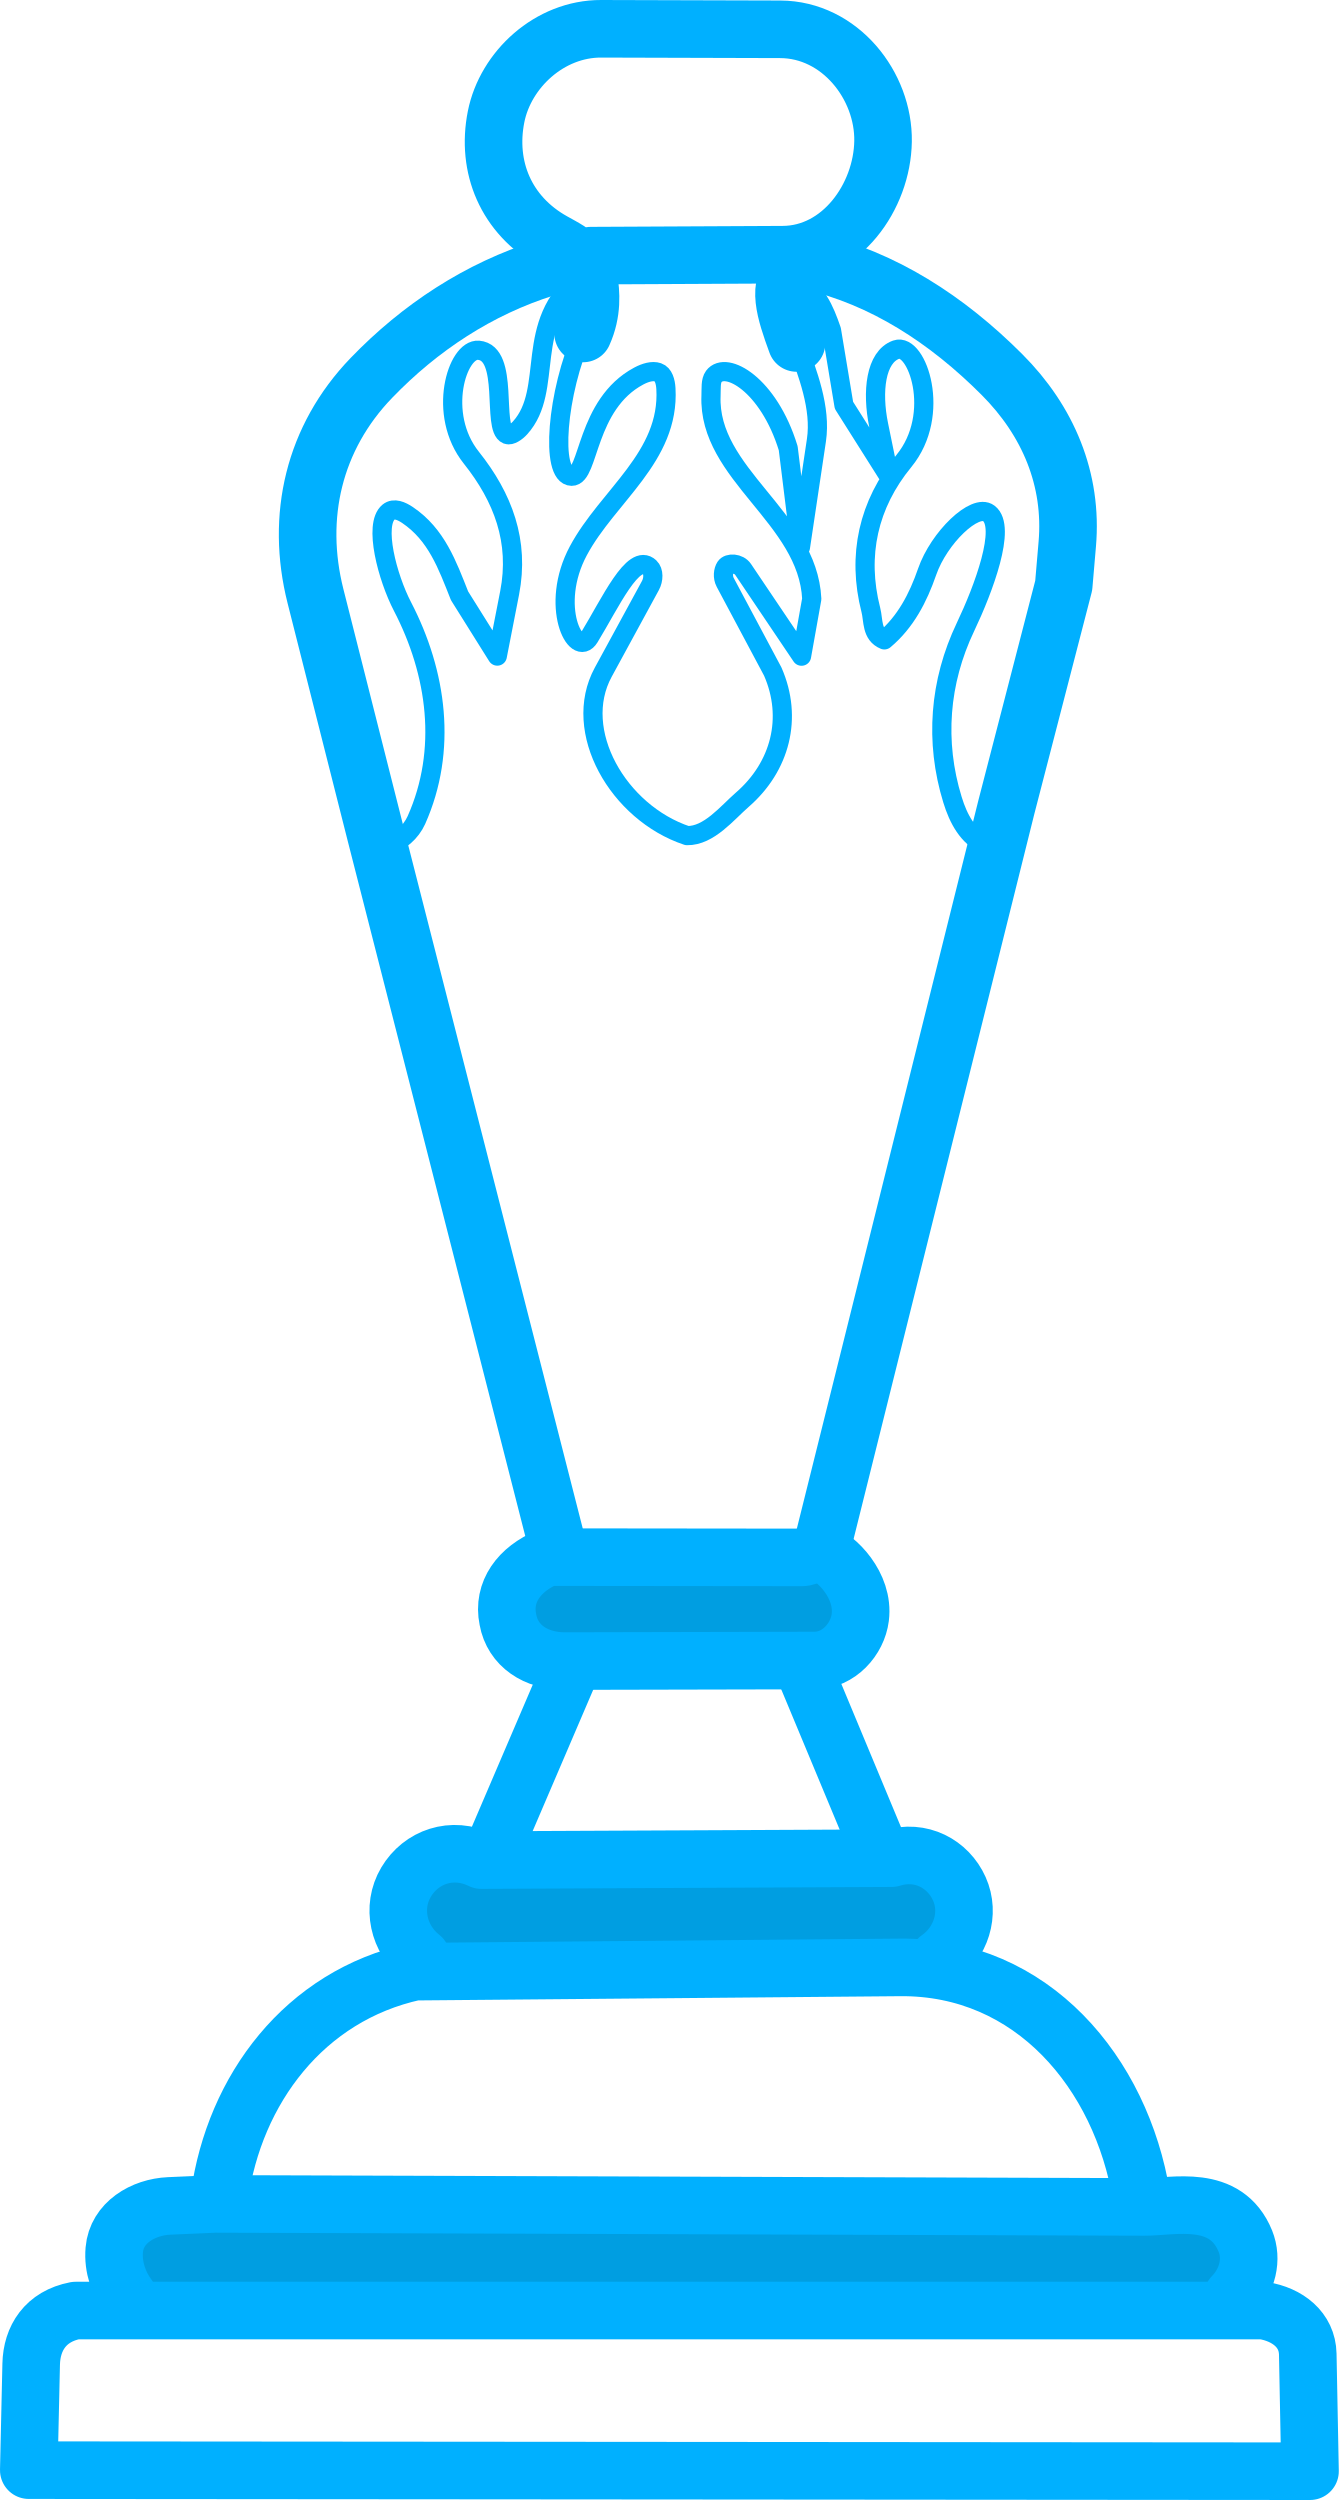
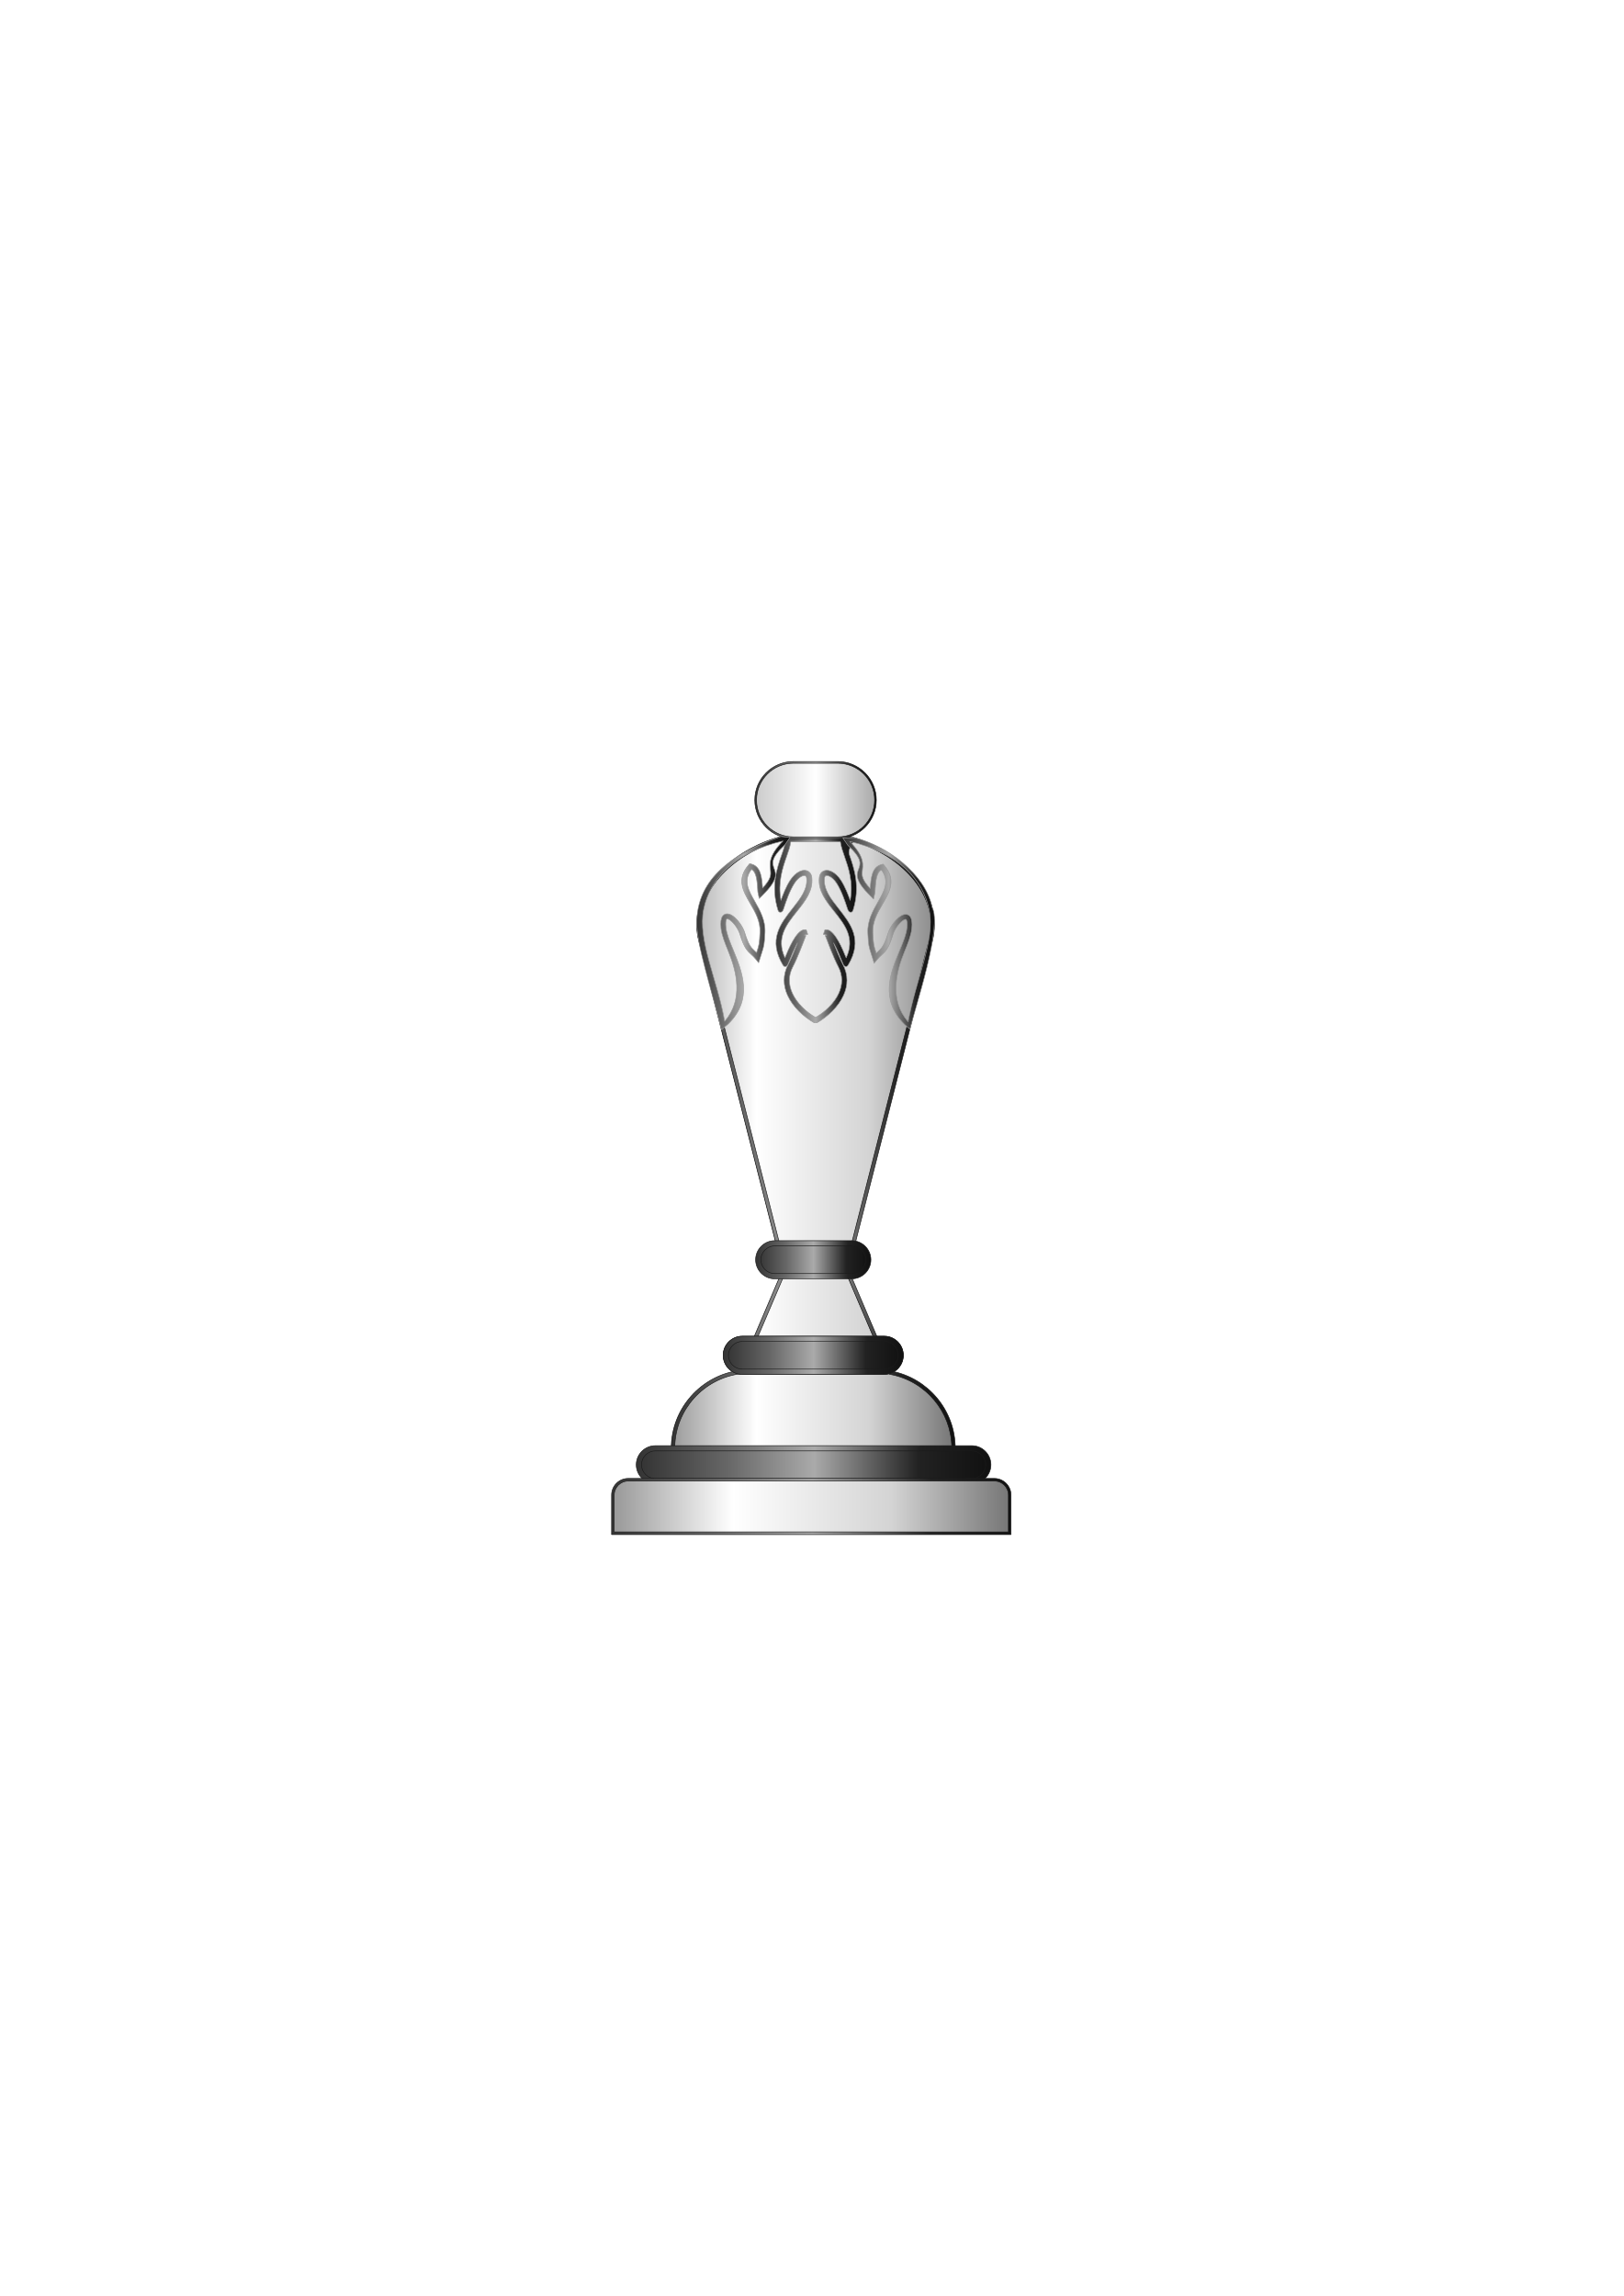
- <svg xmlns="http://www.w3.org/2000/svg" id="Camada_1" version="1.1" viewBox="0 0 279.07 521.12">
+ <svg xmlns="http://www.w3.org/2000/svg" xmlns:xlink="http://www.w3.org/1999/xlink" xml:space="preserve" width="210mm" height="297mm" version="1.1" style="shape-rendering:geometricPrecision; text-rendering:geometricPrecision; image-rendering:optimizeQuality; fill-rule:evenodd; clip-rule:evenodd" viewBox="0 0 2100 2970" data-name="Camada 1">
  <defs>
-     <style>
-       .st0, .st1 {
-         stroke-width: 12px;
-       }
- 
-       .st0, .st1, .st2 {
-         stroke: #00b0ff;
-         stroke-linecap: round;
-         stroke-linejoin: round;
-       }
- 
-       .st0, .st2 {
-         fill: none;
-       }
- 
-       .st1 {
-         fill: #009ee1;
-       }
- 
-       .st2 {
-         stroke-width: 4px;
-       }
-     </style>
+     <style type="text/css">
+    
+     .str0 {stroke:#1A1A1A;stroke-width:0.762;stroke-linecap:round;stroke-linejoin:round;stroke-miterlimit:22.926}
+     .str1 {stroke:#999999;stroke-width:0.762;stroke-linecap:round;stroke-linejoin:round;stroke-miterlimit:22.926}
+     .fil10 {fill:url(#id0)}
+     .fil16 {fill:url(#id1)}
+     .fil11 {fill:url(#id2)}
+     .fil9 {fill:url(#id3)}
+     .fil12 {fill:url(#id4)}
+     .fil15 {fill:url(#id5)}
+     .fil5 {fill:url(#id6)}
+     .fil7 {fill:url(#id7)}
+     .fil8 {fill:url(#id8)}
+     .fil2 {fill:url(#id9)}
+     .fil0 {fill:url(#id10)}
+     .fil4 {fill:url(#id11)}
+     .fil6 {fill:url(#id12)}
+     .fil13 {fill:url(#id13)}
+     .fil14 {fill:url(#id14)}
+     .fil1 {fill:url(#id15)}
+     .fil3 {fill:url(#id16)}
+    
+   </style>
+     <linearGradient id="id0" gradientUnits="userSpaceOnUse" x1="791.002" y1="1985.052" x2="1307.572" y2="1985.052">
+       <stop offset="0" style="stop-opacity:1; stop-color:#333333" />
+       <stop offset="0.251" style="stop-opacity:1; stop-color:#666666" />
+       <stop offset="0.502" style="stop-opacity:1; stop-color:#AAAAAA" />
+       <stop offset="0.8" style="stop-opacity:1; stop-color:#222222" />
+       <stop offset="1" style="stop-opacity:1; stop-color:#111111" />
+     </linearGradient>
+     <linearGradient id="id1" gradientUnits="userSpaceOnUse" x1="794.382" y1="1981.673" x2="1304.192" y2="1981.673">
+       <stop offset="0" style="stop-opacity:1; stop-color:#999999" />
+       <stop offset="0.302" style="stop-opacity:1; stop-color:white" />
+       <stop offset="0.702" style="stop-opacity:1; stop-color:#D4D4D4" />
+       <stop offset="1" style="stop-opacity:1; stop-color:#777777" />
+     </linearGradient>
+     <linearGradient id="id2" gradientUnits="userSpaceOnUse" xlink:href="#id0" x1="1001.842" y1="1323.074" x2="1107.722" y2="1323.074">
+   </linearGradient>
+     <linearGradient id="id3" gradientUnits="userSpaceOnUse" xlink:href="#id0" x1="822.899" y1="1919.39" x2="1281.604" y2="1919.39">
+   </linearGradient>
+     <linearGradient id="id4" gradientUnits="userSpaceOnUse" xlink:href="#id0" x1="976.206" y1="1084.807" x2="1133.411" y2="1084.807">
+   </linearGradient>
+     <linearGradient id="id5" gradientUnits="userSpaceOnUse" xlink:href="#id0" x1="901.123" y1="1331.983" x2="1021.71" y2="1331.983">
+   </linearGradient>
+     <linearGradient id="id6" gradientUnits="userSpaceOnUse" x1="935.356" y1="1777.793" x2="1168.288" y2="1777.793">
+       <stop offset="0" style="stop-opacity:1; stop-color:#888888" />
+       <stop offset="0.502" style="stop-opacity:1; stop-color:#EEEEEE" />
+       <stop offset="1" style="stop-opacity:1; stop-color:#666666" />
+     </linearGradient>
+     <linearGradient id="id7" gradientUnits="userSpaceOnUse" xlink:href="#id0" x1="935.356" y1="1777.793" x2="1168.288" y2="1777.793">
+   </linearGradient>
+     <linearGradient id="id8" gradientUnits="userSpaceOnUse" xlink:href="#id0" x1="826.279" y1="1916.01" x2="1278.223" y2="1916.01">
+   </linearGradient>
+     <linearGradient id="id9" gradientUnits="userSpaceOnUse" xlink:href="#id0" x1="980.668" y1="1650.84" x2="1122.976" y2="1650.84">
+   </linearGradient>
+     <linearGradient id="id10" gradientUnits="userSpaceOnUse" xlink:href="#id1" x1="868.655" y1="1950.072" x2="1231.43" y2="1950.072">
+   </linearGradient>
+     <linearGradient id="id11" gradientUnits="userSpaceOnUse" xlink:href="#id6" x1="938.735" y1="1774.413" x2="1164.907" y2="1774.413">
+   </linearGradient>
+     <linearGradient id="id12" gradientUnits="userSpaceOnUse" xlink:href="#id0" x1="938.735" y1="1774.413" x2="1164.907" y2="1774.413">
+   </linearGradient>
+     <linearGradient id="id13" gradientUnits="userSpaceOnUse" xlink:href="#id0" x1="1090.071" y1="1331.242" x2="1208.62" y2="1331.242">
+   </linearGradient>
+     <linearGradient id="id14" gradientUnits="userSpaceOnUse" x1="978.459" y1="1082.555" x2="1131.158" y2="1082.555">
+       <stop offset="0" style="stop-opacity:1; stop-color:#CCCCCC" />
+       <stop offset="0.502" style="stop-opacity:1; stop-color:white" />
+       <stop offset="1" style="stop-opacity:1; stop-color:#AAAAAA" />
+     </linearGradient>
+     <linearGradient id="id15" gradientUnits="userSpaceOnUse" xlink:href="#id0" x1="868.181" y1="1951.939" x2="1235.478" y2="1951.939">
+   </linearGradient>
+     <linearGradient id="id16" gradientUnits="userSpaceOnUse" xlink:href="#id0" x1="977.287" y1="1654.219" x2="1126.355" y2="1654.219">
+   </linearGradient>
  </defs>
-   <path class="st0" d="M168.88,54.46c15.24,3.49,28.56,12.19,39.95,23.59,9.68,9.68,14.8,21.91,13.64,35.37l-.74,8.63-11.95,46.17-38.62,154.92" />
-   <path class="st0" d="M166.04,71.49c-2.42-6.63-4.24-12.24-.42-15.19" />
-   <path class="st2" d="M121.55,69.51c-5.51,12.28-6.9,29.7-2.39,29.77,3.69.06,2.93-15,14-20.9,1.32-.7,2.83-1.17,3.99-.77s1.58,1.93,1.66,3.41c.81,14.25-12.11,22.32-18.25,33.78s-.52,22.63,2.27,18.07c4.38-7.16,9.19-17.79,12.59-14.62.9.84.82,2.59.16,3.8l-9.84,18.08c-6.67,12.25,3.13,29.27,17.47,34.05,4.57.08,8.37-4.74,11.51-7.47,7.96-6.91,10.58-17.09,6.36-26.72l-9.91-18.59c-.59-1.11-.41-2.46.07-3.2.61-.94,2.77-.83,3.65.48l12.19,18.1,2.13-11.93c-.8-17.03-21.68-25.97-21-42.36.06-1.54-.11-3.08.58-4.02,2.47-3.33,11.41,1.59,15.51,14.96l2.55,20.65,3.33-22.3c1.01-6.73-1.84-13.97-4.14-20.29" />
-   <path class="st0" d="M120.48,54.54l.64-.12c-1.39-1.77-3.67-2.88-5.83-4.09-9.84-5.49-13.97-15.52-11.88-26.01,1.96-9.83,11.16-18.35,21.9-18.32l37.32.11c12.47.04,21.63,11.76,21.44,23.36-.19,11.55-8.71,23.56-20.89,23.62l-40.04.2c-2.95.02,2.41,7.32-1.59,16.22" />
-   <path class="st0" d="M116.46,323.23l-38.13-149.28-12.57-49.7c-4.18-16.55-.37-33,11.66-45.48,10.14-10.52,22.39-18.58,36.32-22.94l6.74-1.29" />
-   <path class="st2" d="M121.11,57.83c-12.28,9.49-5.41,23.31-12.7,31.36-.77.85-1.98,1.68-2.71,1.39-3.23-1.28.59-17.02-5.95-17.57-4.47-.37-8.74,13.31-1.51,22.38,6.62,8.31,10.08,17.47,7.99,28.2l-2.57,13.17-7.87-12.57c-2.56-6.45-4.8-12.76-10.85-16.84-1.27-.85-2.81-1.53-3.93-.62-3.18,2.62-.26,13.64,2.89,19.7,7.19,13.85,9.4,29.93,2.9,44.51-1.13,2.53-3.58,4.7-5.74,4.97" />
-   <path class="st2" d="M166.04,58.71c4.03,1.65,5.81,5.81,7.28,10.11l2.6,15.66,9.45,14.96-2.22-10.84c-1.43-6.97-.63-14.2,3.67-15.72s9.62,13.43,1.58,23.23c-7.37,8.98-9.8,19.63-6.87,31.05.56,2.18.11,5.11,2.81,6.22,4.43-3.72,7.03-8.74,8.92-14.2,2.46-7.1,9.98-14.33,12.84-12.18,3.77,2.83-1.07,15.77-4.85,23.7-5.45,11.43-6.43,23.89-2.71,35.99,1.24,4.05,3.23,7.74,6.89,9.37" />
-   <path class="st1" d="M167.08,324.64c1.82,0,2.86-1.44,4.05-1.04,3.1,1.04,9.04,6.81,8.19,13.55-.57,4.55-4.49,8.96-9.48,8.98l-52.07.12c-6.01.01-10.92-3.16-11.9-8.66-1.19-5.8,2.42-10.56,8.3-13.01l52.92.06h-.01Z" />
-   <line class="st0" x1="118.72" y1="348.51" x2="103.04" y2="385.1" />
-   <line class="st0" x1="167.83" y1="348.5" x2="182.78" y2="384.39" />
-   <path class="st1" d="M87.82,407.99c-4.76-3.74-6.3-10.4-3.18-15.66s9.57-7.59,15.68-4.6l85.55-.4c6.07-1.91,11.77,1.18,14.1,6.38s.34,11.3-4.33,14.57" />
-   <path class="st0" d="M45.73,457.87c3.14-22.36,17.73-41.85,40.72-46.88l101.17-.89c27.51-.24,46.08,21.96,50.32,47.77" />
-   <path class="st1" d="M26.67,478.64c-1.87-2.54-3.17-6-2.85-9.68.48-5.64,6.01-8.9,11.44-9.14l9.59-.42,193.68.63c6.1.02,16.99-2.9,21.07,7.15,1.51,3.73.49,8.2-2.66,11.44" />
-   <path class="st0" d="M15.75,481.63h247.53c5.1.8,9.22,4,9.32,9.07l.47,24.42-267.07-.22.5-22.11c.12-5.37,2.97-9.96,9.26-11.16h-.01Z" />
+   <g id="Camada_x0020_1">
+     <g id="_2353019138656" filter="url(#drop-shadow)">
+       <path class="fil0 str0" d="M904.199 1217.348c-18.943,-74.23 66.626,-138.722 148.816,-138.722 82.189,0 167.757,64.491 148.815,138.722l-74.408 291.687 -34.209 134.127 45.37 106.35 11.34 26.561c46.186,8.389 81.507,49.062 81.507,97.575l-39.872 0 32.594 76.424 -342.26 0 32.594 -76.424 -45.83 0c0,-50.721 38.597,-92.861 87.866,-98.508l10.938 -25.628 45.371 -106.35 -34.21 -134.126 -74.407 -291.688 -0.015 0z" />
+       <path class="fil1 str0" d="M903.799 1217.496c-1.852,-7.263 -2.727,-14.437 -2.727,-21.463 0,-27.021 12.94,-51.922 33.395,-71.962 20.321,-19.921 48.068,-35.054 77.861,-42.644 13.888,-3.542 28.237,-5.454 42.481,-5.454 14.244,0 28.592,1.912 42.481,5.454 29.792,7.604 57.54,22.723 77.861,42.644 20.455,20.04 33.395,44.956 33.395,71.962 0,7.026 -0.875,14.2 -2.727,21.463l-108.44 425.088 55.94 131.118c23.33,4.535 43.874,17.119 58.562,34.713 14.704,17.609 23.598,40.242 23.598,64.847l0 2.254 -38.733 0 32.594 76.423 -349.063 0 32.594 -76.423 -44.689 0 0 -2.254c0,-25.791 9.753,-49.417 25.761,-67.352 15.904,-17.831 37.989,-30.06 62.802,-33.232l55.494 -130.08 -108.44 -425.102 0 0zm1.779 -21.463c0,6.67 0.83,13.474 2.594,20.351 36.27,142.175 72.436,284.395 108.81,426.54 -19.032,44.63 -38.093,89.26 -57.125,133.89l-1.304 0.148c-24.204,2.772 -45.786,14.571 -61.245,31.913 -14.823,16.615 -24.042,38.345 -24.59,62.105l46.97 0 -32.608 76.424 335.442 0 -32.609 -76.424 40.998 0c-0.519,-22.634 -8.908,-43.414 -22.5,-59.704 -14.303,-17.119 -34.358,-29.274 -57.11,-33.409l-1.201 -0.223c-19.135,-44.926 -38.315,-89.823 -57.48,-134.734 36.374,-142.16 72.54,-284.365 108.81,-426.54 1.764,-6.892 2.594,-13.681 2.594,-20.351 0,-25.716 -12.421,-49.536 -32.031,-68.76 -19.743,-19.358 -46.779,-34.077 -75.815,-41.488 -13.533,-3.453 -27.495,-5.306 -41.369,-5.306 -13.874,0 -27.836,1.868 -41.369,5.306 -29.051,7.411 -56.072,22.13 -75.815,41.488 -19.625,19.224 -32.031,43.044 -32.031,68.76l-0.016 0.014z" />
+       <path class="fil2 str0" d="M1001.952 1608.271l99.739 0c11.709,0 21.284,9.575 21.284,21.284l0.001 0c0,11.71 -9.575,21.285 -21.285,21.285l-99.739 0c-11.709,0 -21.285,-9.575 -21.285,-21.285l0 0c0,-11.709 9.576,-21.284 21.285,-21.284z" />
+       <path class="fil3 str0" d="M1001.952 1604.891l99.739 0c6.773,0 12.939,2.772 17.416,7.248l0 0c4.462,4.461 7.248,10.642 7.248,17.416 0,6.774 -2.772,12.955 -7.248,17.417 -4.476,4.461 -10.642,7.248 -17.416,7.248l-99.739 -0.001c-6.789,0 -12.955,-2.772 -17.416,-7.248 -4.462,-4.476 -7.248,-10.642 -7.248,-17.416 0,-6.774 2.772,-12.955 7.248,-17.417l0 0.001c4.462,-4.462 10.628,-7.248 17.417,-7.248l-0.001 0zm99.739 6.759l-99.739 0c-4.921,0 -9.398,2.015 -12.643,5.247 -3.232,3.246 -5.247,7.722 -5.247,12.643 0,4.921 2.015,9.398 5.262,12.644 3.246,3.245 7.722,5.262 12.643,5.262l99.739 0c4.921,0 9.397,-2.016 12.643,-5.262 3.246,-3.246 5.262,-7.723 5.262,-12.644 0,-4.921 -2.015,-9.397 -5.262,-12.643 -3.231,-3.246 -7.722,-5.262 -12.643,-5.262l-0.015 0.015z" />
+       <path class="fil4 str0" d="M960.02 1731.844l183.603 0c11.71,0 21.285,9.575 21.285,21.284l0 0c0,11.71 -9.575,21.285 -21.285,21.285l-183.603 0c-11.709,0 -21.284,-9.575 -21.284,-21.285l-0.001 0c0,-11.709 9.575,-21.284 21.285,-21.284l0 0z" />
+       <path class="fil5 str0" d="M960.02 1728.464l183.603 0c6.789,0 12.955,2.772 17.416,7.248 4.462,4.462 7.248,10.642 7.248,17.416 0,6.774 -2.771,12.955 -7.248,17.417 -4.461,4.461 -10.642,7.248 -17.416,7.248l-183.603 0c-6.788,0 -12.955,-2.772 -17.416,-7.248 -4.462,-4.462 -7.248,-10.643 -7.248,-17.417 0,-6.774 2.772,-12.954 7.248,-17.416 4.461,-4.462 10.642,-7.248 17.416,-7.248l0 0zm183.603 6.759l-183.603 0c-4.921,0 -9.397,2.016 -12.643,5.262 -3.246,3.246 -5.262,7.723 -5.262,12.643 0,4.921 2.015,9.398 5.262,12.644 3.246,3.246 7.722,5.262 12.643,5.262l183.603 0c4.921,0 9.398,-2.016 12.643,-5.262 3.246,-3.247 5.263,-7.723 5.263,-12.644 0,-4.92 -2.016,-9.397 -5.263,-12.643 -3.245,-3.246 -7.722,-5.262 -12.643,-5.262z" />
+       <path class="fil6 str0" d="M960.02 1731.844l183.603 0c11.71,0 21.285,9.575 21.285,21.284l0 0c0,11.71 -9.575,21.285 -21.285,21.285l-183.603 0c-11.709,0 -21.284,-9.575 -21.284,-21.285l-0.001 0c0,-11.709 9.575,-21.284 21.285,-21.284l0 0z" />
+       <path class="fil7 str0" d="M960.02 1728.464l183.603 0c6.789,0 12.955,2.772 17.416,7.248 4.462,4.462 7.248,10.642 7.248,17.416 0,6.774 -2.771,12.955 -7.248,17.417 -4.461,4.461 -10.642,7.248 -17.416,7.248l-183.603 0c-6.788,0 -12.955,-2.772 -17.416,-7.248 -4.462,-4.462 -7.248,-10.643 -7.248,-17.417 0,-6.774 2.772,-12.954 7.248,-17.416 4.461,-4.462 10.642,-7.248 17.416,-7.248l0 0zm183.603 6.759l-183.603 0c-4.921,0 -9.397,2.016 -12.643,5.262 -3.246,3.246 -5.262,7.723 -5.262,12.643 0,4.921 2.015,9.398 5.262,12.644 3.246,3.246 7.722,5.262 12.643,5.262l183.603 0c4.921,0 9.398,-2.016 12.643,-5.262 3.246,-3.247 5.263,-7.723 5.263,-12.644 0,-4.92 -2.016,-9.397 -5.263,-12.643 -3.245,-3.246 -7.722,-5.262 -12.643,-5.262z" />
+       <path class="fil8 str0" d="M847.564 1873.441l409.375 0c11.71,0 21.285,9.575 21.285,21.284l0 0c0,11.71 -9.575,21.285 -21.285,21.285l-409.375 0.001c-11.71,0 -21.285,-9.576 -21.285,-21.285l0 -0.001c0,-11.709 9.575,-21.284 21.285,-21.284z" />
+       <path class="fil9 str0" d="M847.564 1870.061l409.375 0c6.789,0 12.955,2.772 17.416,7.248 4.462,4.462 7.248,10.643 7.248,17.417 0,6.774 -2.771,12.955 -7.248,17.416 -4.461,4.462 -10.642,7.248 -17.416,7.248l-409.375 0c-6.789,0 -12.955,-2.772 -17.417,-7.248 -4.461,-4.462 -7.248,-10.643 -7.248,-17.417 0,-6.774 2.772,-12.955 7.248,-17.416 4.462,-4.462 10.643,-7.248 17.417,-7.248l0 0zm409.39 6.759l-409.39 0c-4.921,0 -9.398,2.016 -12.644,5.262 -3.246,3.246 -5.262,7.723 -5.262,12.644 0,4.921 2.016,9.397 5.262,12.643 3.247,3.246 7.723,5.262 12.644,5.262l409.375 0c4.921,0 9.398,-2.016 12.643,-5.262 3.246,-3.246 5.263,-7.723 5.263,-12.644 0,-4.921 -2.016,-9.397 -5.263,-12.643 -3.245,-3.246 -7.722,-5.262 -12.643,-5.262l0.015 0z" />
+       <path class="fil10 str0" d="M812.42 1912.453l473.733 0c5.885,0 11.235,2.416 15.119,6.299 3.884,3.869 6.3,9.235 6.3,15.119l0 51.182 -516.57 -0.001 0 -51.181c0,-5.899 2.416,-11.251 6.284,-15.134 3.899,-3.883 9.25,-6.284 15.134,-6.284l0 0zm473.733 6.759l-473.733 0c-4.032,0 -7.707,1.645 -10.346,4.299l0.001 -0.001c-2.654,2.668 -4.314,6.329 -4.314,10.361l0 44.422 503.037 0 0 -44.422c0,-4.032 -1.645,-7.693 -4.313,-10.346l0 0c-2.653,-2.668 -6.314,-4.313 -10.346,-4.313l0.014 0z" />
+       <path class="fil11 str1" d="M1053.148 1323.06c-14.022,-7.915 -27.807,-20.633 -34.58,-35.603 -5.603,-12.377 -6.477,-26.25 1.008,-40.242 3.572,-6.685 8.226,-18.128 11.843,-27.436 -4.462,7.915 -8.612,18.35 -10.851,23.983 -1.26,3.187 -2.075,5.217 -3.216,5.914l-0.074 0.059c-1.897,1.067 -3.379,0.652 -4.521,-1.127l-0.059 -0.089c-19.728,-32.89 -3.291,-53.626 12.48,-73.503 9.946,-12.54 19.595,-24.709 18.083,-39.042 -0.133,-1.201 -0.444,-2.075 -0.918,-2.623 -0.4,-0.46 -0.994,-0.726 -1.705,-0.771 -1.038,-0.074 -2.313,0.237 -3.736,0.904 -3.068,1.467 -6.462,4.521 -9.441,9.116 -6.418,9.931 -11.147,24.382 -13.355,31.141 -1.097,3.38 -1.779,5.455 -3.602,6.018l-0.044 -0.001c-2.164,0.653 -3.528,-0.103 -4.209,-2.253 -9.605,-30.712 -1.423,-54.16 4.787,-71.977 2.742,-7.87 5.084,-14.555 5.084,-19.891l0 -3.38 75.297 -2.223 13.71 3.587c0,5.336 -9.352,14.051 -6.61,21.922 6.21,17.816 14.407,41.265 4.787,71.977 -0.681,2.149 -2.045,2.905 -4.209,2.268l-0.044 0c-1.809,-0.578 -2.49,-2.653 -3.587,-6.033 -2.209,-6.759 -6.922,-21.21 -13.355,-31.141 -2.965,-4.595 -6.359,-7.649 -9.442,-9.116 -1.423,-0.682 -2.697,-0.978 -3.735,-0.904 -0.712,0.044 -1.305,0.311 -1.705,0.771 -0.475,0.548 -0.786,1.422 -0.919,2.623 -1.512,14.318 8.138,26.503 18.083,39.042 15.756,19.861 32.194,40.583 12.51,73.444 -1.082,1.897 -2.801,2.357 -4.684,1.23 -1.141,-0.682 -1.957,-2.727 -3.216,-5.914 -2.238,-5.647 -6.373,-16.067 -10.85,-23.983 3.617,9.309 8.271,20.737 11.843,27.422 7.485,13.992 6.596,27.866 1.008,40.242 -6.774,14.97 -20.544,27.703 -34.58,35.603l-3.276 -0.014zm-28.414 -38.374c5.885,13.013 17.743,24.234 30.074,31.556 12.332,-7.322 24.19,-18.542 30.075,-31.556 4.787,-10.583 5.558,-22.412 -0.786,-34.299 -5.662,-10.598 -13.74,-32.15 -16.749,-40.154 -0.089,-0.252 0.815,-0.445 1.586,-0.593l0.43 -0.163c-0.193,-0.074 -0.4,-0.119 -0.593,-0.148l-3.869 -0.668 2.016 -6.047 2.416 0.001c0.37,0 0.712,0.044 1.008,0.148 9.916,2.313 19.402,24.679 24.027,36.211 11.932,-25.509 -1.912,-42.97 -15.223,-59.749 -10.82,-13.637 -21.314,-26.873 -19.521,-43.918 0.282,-2.639 1.171,-4.758 2.505,-6.329 1.63,-1.912 3.824,-2.95 6.344,-3.128 2.208,-0.163 4.639,0.356 7.129,1.542 4.091,1.956 8.493,5.825 12.184,11.546 5.099,7.886 9.101,18.113 11.783,25.761 4.284,-23.463 -2.267,-42.228 -7.396,-56.932 -2.446,-7.025 -4.595,-13.176 -5.262,-18.735l-64.209 0c-0.667,5.558 -2.816,11.709 -5.262,18.735 -5.128,14.704 -11.68,33.469 -7.396,56.932 2.668,-7.649 6.67,-17.861 11.783,-25.761 3.691,-5.707 8.093,-9.591 12.184,-11.547 2.476,-1.186 4.921,-1.705 7.115,-1.542 2.534,0.178 4.728,1.216 6.344,3.128 1.334,1.571 2.223,3.676 2.504,6.329 1.809,17.046 -8.7,30.282 -19.505,43.919 -13.311,16.793 -27.155,34.239 -15.223,59.748 4.58,-11.427 13.947,-33.513 23.775,-36.151 0.355,-0.133 0.771,-0.207 1.26,-0.207l2.416 0 2.016 6.047 -3.869 0.667c-0.193,0.03 -0.4,0.089 -0.593,0.149l0.49 0.178c0.77,0.148 1.601,0.341 1.526,0.563 -2.994,8.004 -11.072,29.556 -16.749,40.154 -6.344,11.872 -5.573,23.7 -0.785,34.299l0 0.014z" />
+       <path class="fil12 str0" d="M1026.083 985.053l57.451 0c13.71,0 26.191,5.618 35.232,14.644 9.042,9.042 14.644,21.508 14.644,35.233 0,13.725 -5.617,26.191 -14.644,35.232 -9.042,9.042 -21.507,14.645 -35.232,14.645l-57.451 0c-13.711,0 -26.191,-5.618 -35.233,-14.644 -9.041,-9.042 -14.644,-21.507 -14.644,-35.233 0,-13.725 5.618,-26.191 14.644,-35.232 9.042,-9.042 21.507,-14.644 35.233,-14.644l0 -0.001zm57.451 4.506l-57.451 0c-12.466,0 -23.82,5.099 -32.031,13.326 -8.226,8.226 -13.325,19.565 -13.325,32.03 0,12.465 5.099,23.82 13.325,32.046 8.226,8.226 19.565,13.325 32.031,13.325l57.451 0c12.465,0 23.819,-5.099 32.03,-13.325 8.226,-8.226 13.326,-19.565 13.326,-32.031 0,-12.465 -5.1,-23.819 -13.326,-32.045 -8.226,-8.227 -19.565,-13.326 -32.03,-13.326z" />
+       <path class="fil13 str1" d="M1131.958 1150.262l-0.326 4.462c-0.593,2.742 -1.201,5.469 -1.809,8.211l-4.179 -4.12c-40.109,-39.531 8.982,-30.089 -28.889,-65.173l-6.685 -9.694 15.074 -0.326c41.488,10.123 91.602,46.586 100.362,89.941 13.591,24.116 -21.255,128.331 -28.726,157.68l-6.877 -6.048c-32.402,-32.253 -18.024,-67.337 -6.241,-96.122 4.358,-10.628 8.331,-20.351 9.19,-28.355 0.652,-6.137 0.237,-9.62 -0.845,-11.147 -0.222,-0.311 -0.519,-0.43 -0.874,-0.4 -0.934,0.089 -2.135,0.697 -3.498,1.66 -5.129,3.676 -10.791,11.591 -12.836,18.261 -5.47,17.846 -9.486,21.537 -14.585,26.221 -1.764,1.63 -3.691,3.394 -5.811,6.018l-3.809 4.698 -1.794 -5.781c-0.815,-2.638 -1.496,-4.743 -2.075,-6.522 -3.082,-9.59 -3.527,-10.983 -4.313,-26.709 -0.8,-16.038 6.537,-28.785 13.311,-40.584 8.063,-14.036 15.282,-26.591 4.225,-41.191 -6.493,3.291 -7.264,14.541 -8.005,25.02l0.015 0zm-6.433 -0.874c0.948,-13.562 2.09,-28.059 14.763,-31.127l1.942 -0.475 1.289 1.527c15.949,18.809 7.411,33.661 -2.178,50.336 -6.329,10.999 -13.162,22.886 -12.451,37.071 0.741,14.881 1.156,16.171 4.017,25.035l0.385 1.215c0.89,-0.874 1.735,-1.66 2.55,-2.401 4.387,-4.032 7.826,-7.189 12.776,-23.36 2.417,-7.87 9.16,-17.253 15.267,-21.64 2.238,-1.601 4.506,-2.623 6.64,-2.831 2.713,-0.267 5.055,0.652 6.789,3.112 1.927,2.742 2.816,7.693 1.986,15.563 -0.948,8.894 -5.099,19.033 -9.634,30.119 -10.583,25.82 -19.758,62.017 4.891,90.268 9.308,-53.82 35.247,-104.912 27.139,-144.947 -7.811,-38.598 -39.22,-73.816 -102.629,-88.341 20.573,20.706 16.69,31.601 16.141,39.041 -0.37,5.04 -0.726,9.902 10.302,21.849l0.015 -0.014z" />
+       <path class="fil14 str0" d="M1026.083 987.306l57.451 0c26.28,0 47.624,21.344 47.624,47.624l0 0c0,26.28 -21.344,47.624 -47.624,47.624l-57.451 0c-26.281,0 -47.625,-21.344 -47.625,-47.624l0.001 0c0,-26.28 21.344,-47.624 47.624,-47.624l0 0z" />
+       <path class="fil15 str1" d="M979.823 1149.61l0.326 4.462c0.592,2.742 1.2,5.469 1.808,8.211l4.18 -4.12c40.109,-39.531 -8.983,-30.089 28.888,-65.173l6.685 -9.694 -11.872 -1.231c-80.263,28 -107.995,65.974 -108.706,110.856 -0.445,28.281 18.927,86.547 31.882,139.063l8.864 -7.441c32.401,-32.253 18.024,-67.337 6.24,-96.122 -4.358,-10.628 -8.33,-20.351 -9.19,-28.355 -0.652,-6.137 -0.237,-9.62 0.845,-11.147 0.223,-0.311 0.519,-0.43 0.875,-0.4 0.934,0.089 2.134,0.697 3.498,1.66 5.128,3.676 10.79,11.591 12.836,18.261 5.469,17.846 9.486,21.537 14.585,26.221 1.764,1.63 3.69,3.394 5.81,6.018l3.81 4.698 1.793 -5.781c0.815,-2.638 1.497,-4.743 2.075,-6.522 3.083,-9.59 3.528,-10.983 4.313,-26.709 0.801,-16.038 -6.537,-28.785 -13.311,-40.584 -8.063,-14.036 -15.282,-26.591 -4.224,-41.191 6.492,3.291 7.263,14.541 8.004,25.02l-0.014 0zm6.447 -0.874c-0.948,-13.563 -2.09,-28.059 -14.763,-31.127l-1.942 -0.475 -1.289 1.527c-15.949,18.809 -7.411,33.661 2.178,50.336 6.329,10.998 13.162,22.886 12.451,37.071 -0.741,14.881 -1.156,16.171 -4.017,25.05l-0.385 1.215c-0.89,-0.874 -1.735,-1.66 -2.55,-2.401 -4.387,-4.032 -7.826,-7.188 -12.777,-23.36 -2.416,-7.87 -9.16,-17.253 -15.266,-21.64 -2.238,-1.601 -4.506,-2.623 -6.641,-2.831 -2.712,-0.267 -5.054,0.667 -6.788,3.112 -1.927,2.743 -2.831,7.693 -1.986,15.564 0.948,8.893 5.099,19.032 9.634,30.118 10.583,25.82 19.758,62.017 -4.891,90.268 -9.308,-53.82 -35.247,-104.912 -27.139,-144.947 7.811,-38.598 39.22,-73.815 102.614,-88.341 -20.573,20.706 -16.69,31.601 -16.141,39.042 0.37,5.039 0.726,9.901 -10.302,21.848l0 -0.029z" />
+       <path class="fil16 str0" d="M812.42 1915.832l473.733 0c9.917,0 18.039,8.123 18.039,18.039l0 47.802 -509.81 0 0 -47.802c0,-9.916 8.122,-18.039 18.039,-18.039l-0.001 0z" />
+     </g>
+   </g>
</svg>
